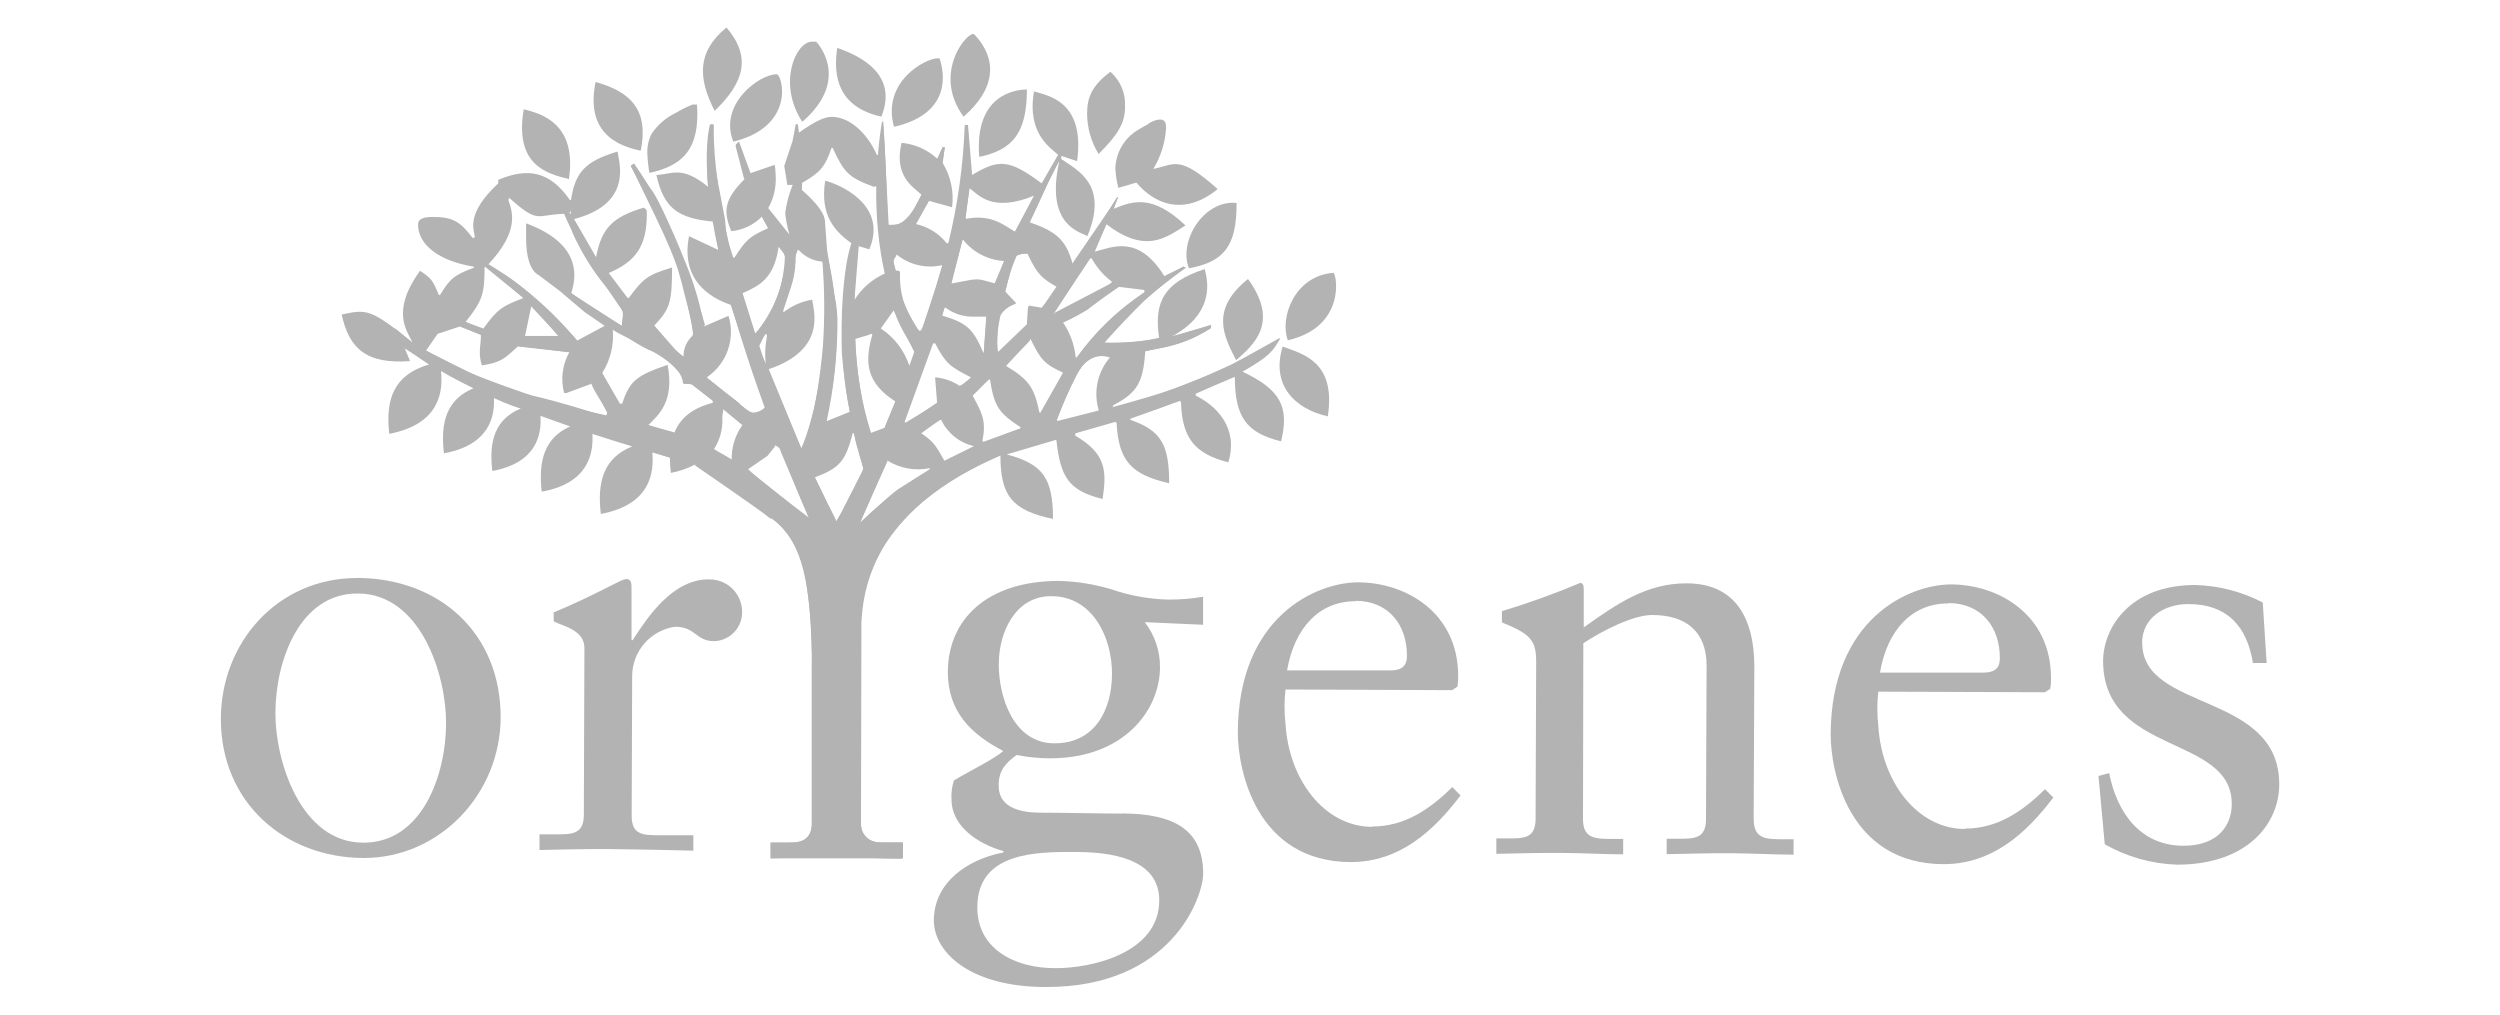
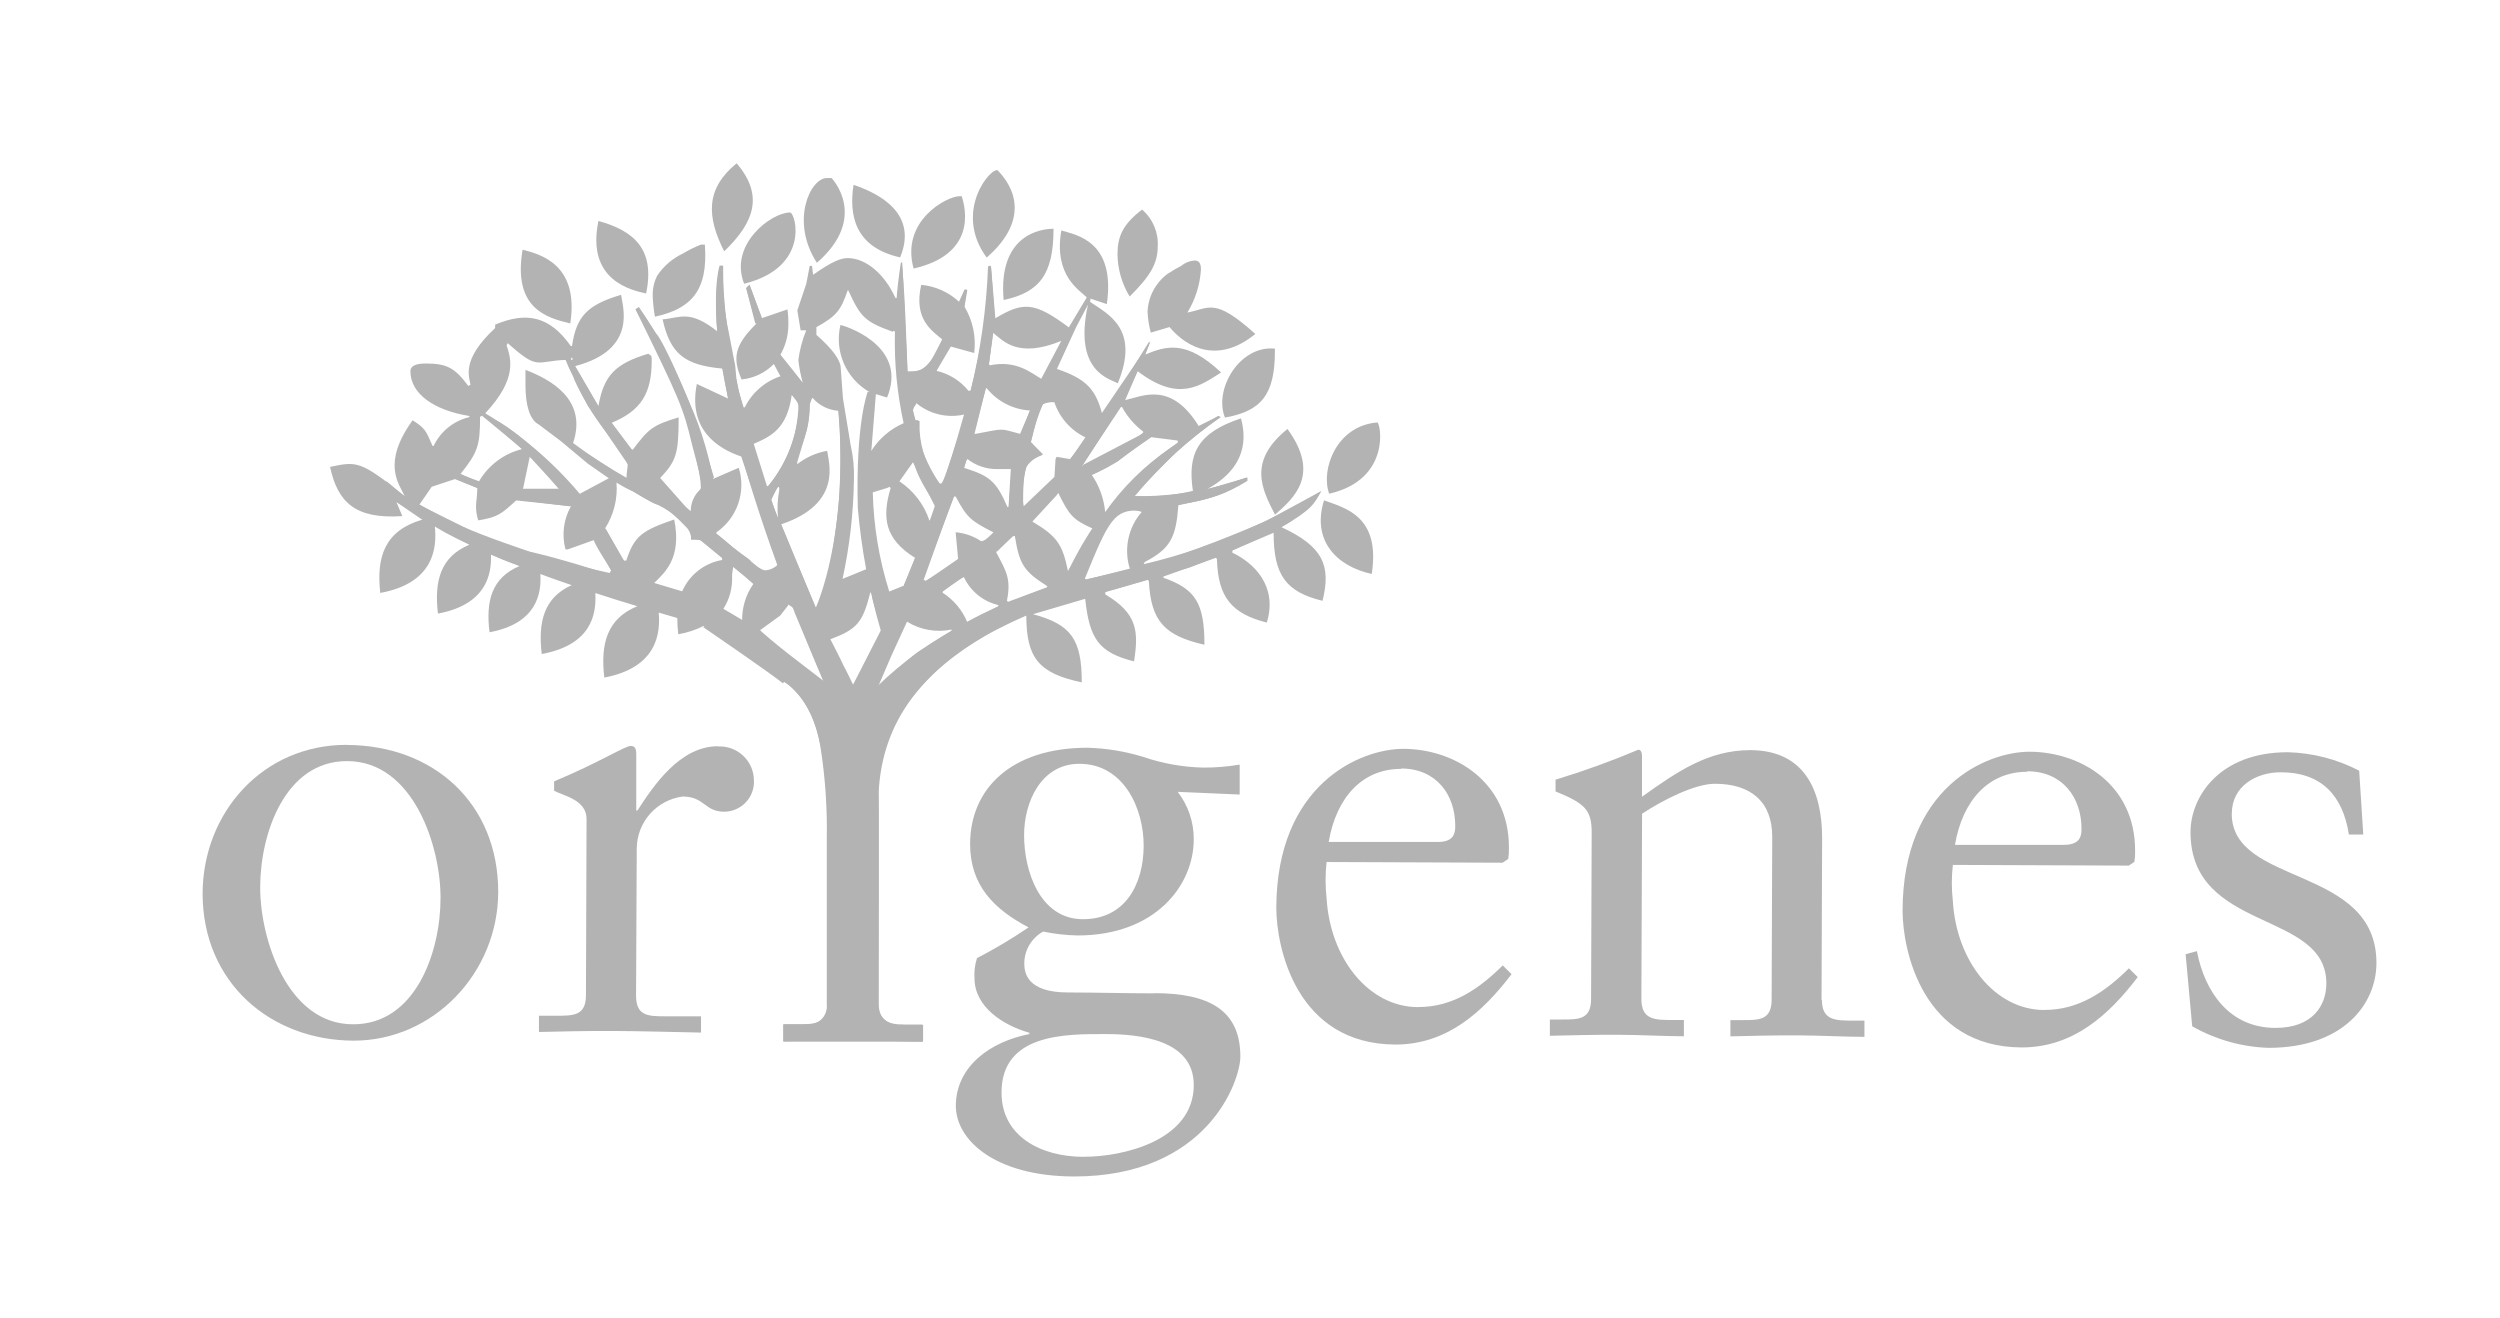
- <svg xmlns="http://www.w3.org/2000/svg" id="Capa_1" data-name="Capa 1" viewBox="0 0 300 121.75">
+ <svg xmlns="http://www.w3.org/2000/svg" id="Capa_1" data-name="Capa 1" viewBox="0 0 250.49 131.99">
  <defs>
    <style>.cls-1,.cls-2{fill:#b3b3b3;}.cls-1{fill-rule:evenodd;}</style>
  </defs>
-   <path class="cls-1" d="M126.64,116.18c-5,0-9.38-2.39-9.36-7.3,0-6.69,7.21-6.66,11.83-6.64,3.77,0,10,.61,10,5.8,0,6.34-8.14,8.16-12.48,8.14m-6.77-36.55c0-3.77,2-8.11,6.29-8.09,5,0,7.31,5,7.29,9.35s-2.09,8.33-6.93,8.31-6.67-5.44-6.66-9.57m14.8,18c-2.84,0-6.33-.1-9.81-.11-4.7,0-5-2.23-5-3.3,0-1.71.79-2.63,2.15-3.62A21.37,21.37,0,0,0,126,91c8.82,0,13.18-5.72,13.2-10.92a8.73,8.73,0,0,0-1.83-5.42l7,.31V71.61a23.88,23.88,0,0,1-4.13.34,22.64,22.64,0,0,1-6.9-1.24,24,24,0,0,0-6.26-1c-8.76,0-13.32,4.72-13.34,10.92,0,4.69,2.67,7.41,6.65,9.49-1,.92-3.92,2.33-5.92,3.53a6.13,6.13,0,0,0-.29,2.28c0,3.28,3.25,5.36,6.24,6.21v.15c-4.35.84-8.34,3.6-8.36,8.15,0,3.84,4.37,8,13.41,8,15.15.06,18.9-10.82,18.91-13.6,0-5.34-3.6-7.2-9.73-7.23" />
-   <path class="cls-1" d="M43.59,101.12c-7.47,0-10.56-9.73-10.54-15.56,0-6.12,2.83-14.37,9.87-14.34,7.54,0,10.63,9.72,10.61,15.56,0,6.12-2.83,14.37-9.94,14.34m-.74-31.76c-9.52,0-16.31,7.7-16.35,16.88,0,10.11,7.69,16.69,17.15,16.72,9.11,0,16.4-7.69,16.43-16.88,0-10.11-7.34-16.69-17.23-16.73" />
-   <path class="cls-1" d="M85.05,69.52c-4.34,0-7.35,4.53-9.13,7.3h-.14l0-6.4c0-.71-.21-.93-.64-.93-.64,0-3.49,1.84-8.7,4v1.07c1.07.58,3.7,1,3.69,3.22l-.07,20c0,2.35-1.43,2.35-3.43,2.34H64.74V102c2.56-.06,5.54-.13,8.46-.11s6.05.1,10,.19v-1.85l-4,0c-2,0-3.41,0-3.4-2.36l.06-16.73A6,6,0,0,1,81,75.21c2.49,0,2.48,1.72,4.69,1.73a3.46,3.46,0,0,0,3.36-3.62,3.89,3.89,0,0,0-4-3.79" />
-   <path class="cls-1" d="M162.67,72.1c4,0,6.18,2.95,6.16,6.58,0,.85-.23,1.78-2,1.77l-12.38,0c.88-5.13,3.88-8.32,8.22-8.3m2,27.07c-5.69,0-10-5.6-10.41-12.36a18.53,18.53,0,0,1,0-4.12l20,.08.64-.43a7.32,7.32,0,0,0,.08-1.28c0-7.55-6.22-11.21-12-11.23-5,0-14.39,4.08-14.44,18,0,4.56,2.22,15.52,13.53,15.57,5.84,0,9.9-3.66,13.2-8l-1-1c-2.64,2.62-5.71,4.75-9.62,4.73" />
-   <path class="cls-1" d="M210.44,98.34,210.52,80c0-5.56-2.1-10-8.14-10-4.77,0-8.26,2.39-12.33,5.29l0-4.62c0-.57-.21-.72-.42-.72a95.67,95.67,0,0,1-9.4,3.39v1.35c3.34,1.36,4.12,2.08,4.11,4.72l-.07,18.86c0,2.35-1.43,2.35-3.43,2.34h-1.28v1.85c2.56-.06,5.12-.12,7.68-.11s5.05.16,7.54.17v-1.85H193.5c-2,0-3.55,0-3.54-2.37L190,77.19c2.36-1.56,6-3.39,8.26-3.39,4.06,0,6.54,2,6.53,6.08l-.07,18.43c0,2.35-1.43,2.35-3.42,2.34H200v1.85c2.56-.06,5.12-.12,7.69-.11s5,.16,7.54.17v-1.85H214c-2,0-3.56,0-3.55-2.37" />
-   <path class="cls-1" d="M233.81,72.37c4,0,6.18,2.95,6.17,6.57,0,.86-.22,1.78-2,1.77l-12.38,0c.87-5.13,3.87-8.32,8.21-8.3m2,27.07c-5.69,0-10-5.6-10.41-12.36a18,18,0,0,1,0-4.12l20,.07.64-.43a7.12,7.12,0,0,0,.08-1.28c0-7.55-6.22-11.21-12-11.23-5,0-14.39,4.08-14.44,18,0,4.56,2.22,15.53,13.53,15.57,5.84,0,9.9-3.66,13.19-8l-1-1c-2.64,2.62-5.71,4.75-9.62,4.73" />
-   <path class="cls-1" d="M257.05,77.17c0-3.07,2.72-4.7,5.58-4.68,4.55,0,7,2.59,7.72,7.07H272l-.47-7.26a18.65,18.65,0,0,0-8.11-2.1c-7.82,0-11,5.09-11.05,9.07,0,11.46,15.47,8.82,15.44,17.22,0,2.49-1.58,5-5.79,5-5.19,0-8-4-8.92-8.72l-1.28.35.75,8.19a18.73,18.73,0,0,0,8.67,2.45c8.47,0,12.26-4.93,12.27-9.63,0-11.17-16.48-8.68-16.44-17" />
-   <path class="cls-1" d="M116.92,4.13c-.63-.63-5.2,4.54-1.29,9.87,4.06-3.53,3.95-7.08,1.29-9.87" />
-   <path class="cls-1" d="M117.51,18.83c4.06-.87,5.71-2.9,5.72-8.09-1.39,0-6.33.62-5.72,8.09" />
-   <path class="cls-1" d="M135,12.79a5.13,5.13,0,0,0-1.76-4.18c-2.16,1.64-2.79,3-2.79,5.06a9.39,9.39,0,0,0,1.38,4.81c2.41-2.4,3.18-3.79,3.18-5.69" />
-   <path class="cls-1" d="M160,32.74c-4.69.36-6.47,5.43-5.46,8.09,7.1-1.63,5.84-8.09,5.46-8.09" />
-   <path class="cls-1" d="M134.22,22.54l2.15-.63c2,2.41,5.56,4.19,9.75.78-4.68-4.19-5.18-2.92-7.72-2.42a10.61,10.61,0,0,0,1.53-4.93c0-.76-.25-1-.76-1a2.74,2.74,0,0,0-1.52.63c-.76.38-1.27.76-1.52.89a5.61,5.61,0,0,0-2.29,4.3,11.33,11.33,0,0,0,.37,2.41" />
-   <path class="cls-1" d="M148.34,43.22c2.16-1.89,5.2-4.54,1.42-9.74-4.57,3.66-2.93,6.83-1.42,9.74" />
-   <path class="cls-1" d="M112.74,7h-.25c-1.4,0-6.72,2.77-5.21,8.22,7.09-1.63,6-6.7,5.46-8.22" />
-   <path class="cls-1" d="M142.67,32.19c4.18-.75,5.7-2.65,5.72-7.59v-.25c-4-.39-7,4.67-5.72,7.84" />
-   <path class="cls-1" d="M87.18,3.3c-3.56,2.91-3.44,6.07-1.42,10,3.55-3.41,4.44-6.45,1.42-10" />
-   <path class="cls-1" d="M76.89,18.09c1-4.94-1.25-7.09-5.42-8.25-1.41,6.83,3.78,7.86,5.42,8.25" />
-   <path class="cls-1" d="M68.27,21.49c1-6.72-3.39-7.87-5.42-8.38-1.15,6.71,2.77,7.73,5.42,8.38" />
-   <path class="cls-1" d="M153.92,41.59c-1.41,4.55,1.37,7.47,5.42,8.37,1-6.58-3-7.48-5.42-8.37" />
-   <path class="cls-1" d="M97.93,5h-.5c-1.9,0-4.19,4.93-1.16,9.62,6-5.18,1.67-9.62,1.67-9.62" />
-   <path class="cls-1" d="M105.76,14c2-4.93-2.26-7.22-5.29-8.25-.52,3.42.1,7.09,5.29,8.25" />
-   <path class="cls-1" d="M88,17c7.6-1.88,5.85-8.09,5.21-8.09-2.15,0-7,3.66-5.21,8.09" />
-   <path class="cls-1" d="M83.61,12.54h-.5a13.53,13.53,0,0,0-2,1,7.18,7.18,0,0,0-2.92,2.52,4.67,4.67,0,0,0-.51,2.28v.13a17.83,17.83,0,0,0,.25,2.28c4.05-.88,6.08-2.89,5.71-8.22" />
-   <path class="cls-1" d="M149.08,44.59c3.42-1.89,3.68-2.53,4.57-4a68.64,68.64,0,0,1-7.73,4c-3.55,1.64-5.58,2.39-12.42,4.27l.12-.25c2.92-1.52,3.55-2.78,3.82-6.46,4.18-.87,5.06-1.12,7.85-2.76V39l-4.68,1.38c4.68-2.52,4.57-5.94,3.95-8.09-4.95,1.63-6.09,4-5.47,8.21h.13a22.72,22.72,0,0,1-6.71.62c4.31-4.8,5.58-5.94,9.77-9L142,32l-2.28,1.13c-3.15-5.08-6.32-3.43-8.35-2.93l1.4-3.29c4.68,3.56,7.08,1.66,9.49.14-3.91-3.68-6.2-3-8.6-2l.51-1.39h-.13l-5.21,8.47c-.75-3.17-1.88-4.31-5.3-5.46.13-.5.13-.5.38-.76.39-.89,1.15-2.4,2.17-4.68l.89-1.77h.12c-1.66,7.59,2.51,8.36,3.4,8.87,2.55-6.19-1.13-7.85-3.14-9.25V18.7l1.9.64c1-7.22-3.52-7.86-5.17-8.37-.9,5.19,2.14,6.85,2.89,7.61L125,22c-3.92-2.92-5.18-2.92-8.35-1l-.49-6h-.25a62.59,62.59,0,0,1-2.06,14.18h-.25a6.51,6.51,0,0,0-3.67-2.29l1.53-2.79,2.79.77a8.2,8.2,0,0,0-1.13-5.32l.25-1.9h-.25l-.64,1.4a7.32,7.32,0,0,0-4.3-1.91c-.9,3.92,1.25,5.2,2.39,6.21-1.52,3-1.78,3.66-3.93,3.66L106,14.59h-.13l-.39,4h-.25c-1.25-2.79-3.4-4.57-5.43-4.57-.76,0-1.77.38-3.93,1.89l-.12-1h-.26l-.38,2-1,3,.37,2.28h.64a13.34,13.34,0,0,0-.9,3.41,17,17,0,0,0,.5,2.54l-2.53-3.17a7,7,0,0,0,.9-3.29,11.67,11.67,0,0,0-.12-1.9l-2.91,1-1.38-3.8-.39.38,1.13,4.06c-2.54,2.52-2.67,3.92-1.66,6.32a5.94,5.94,0,0,0,3.68-1.76l.75,1.4c-2.28,1-2.66,1.39-4.06,3.54H88l-.63-1.9-.25-1.4L87,26.32l-.75-3.93a27.84,27.84,0,0,1-.62-7.47h-.38A29.84,29.84,0,0,0,84.85,19c0,.88,0,2,.12,3.41-3.16-2.54-4.17-1.53-6.2-1.41.87,3.93,2.52,5.2,6.82,5.59L86.22,30l-3.54-1.66c-1,5.19,2.39,7.35,5,8.24l4.14,12.29a2.16,2.16,0,0,1-1.39.64c-.25,0-.64-.13-1.64-1-.13-.25-.63-.51-1.52-1.14-.5-.39-1.26-1.14-2.4-2v-.13a6.55,6.55,0,0,0,2.55-7.34l-2.91,1.26a37.82,37.82,0,0,0-3.26-9.89,47.36,47.36,0,0,0-5.17-9.64l-.38.25c5,10.27,5.42,11.16,6.42,15.34l.63,2.41A10.34,10.34,0,0,1,83.15,40a.45.45,0,0,1-.13.37,3.31,3.31,0,0,0-1,2.41,16.13,16.13,0,0,1-3.54-3.68c1.91-2,2.16-2.78,2.17-7-2.91.88-3.42,1.26-5.2,3.66h-.13l-2.27-3c3.29-1.39,4.57-3.28,4.57-7.08,0-.5,0-.5-.38-.76-3.79,1.13-5.07,2.52-5.71,5.94l-2.64-4.57c7.22-1.89,5.33-7,5.21-8.1-3.8,1.14-5.07,2.4-5.58,5.81h-.13c-2.39-3.42-5-3.94-8.6-2.42V22c-3.93,3.66-2.92,5.56-2.8,6.45l-.25.13c-1.51-2-2.4-2.54-4.8-2.55-1.14,0-1.77.25-1.78.88,0,2.54,2.65,4.44,6.7,5.09v.13c-2.41.88-2.91,1.38-4.06,3.28h-.13c-.75-1.78-.88-2-2.27-2.92-3.55,4.93-1.54,7.22-.9,8.61C44.43,37,44,37.11,41,37.74c.87,4,2.89,6,8.21,5.59l-.67-1.6,2.78,1.91.18.09c-4.25,1.24-5.26,4.18-4.79,8.33,6.19-1.18,6.45-5.23,6.21-7.54l1.13.65c.88.48,1.82.95,2.79,1.41-3.25,1.35-4,4.08-3.57,7.82,5.45-1,6.13-4.4,6-6.72,1.06.46,2.14.9,3.24,1.33-3.12,1.3-3.86,3.93-3.43,7.51,5.36-1,5.91-4.39,5.78-6.62,1.19.44,2.38.86,3.56,1.27C65.32,52.56,64.6,55.29,65,59c5.62-1,6.22-4.58,6.09-6.93,1.69.55,3.3,1.05,4.77,1.5-3.42,1.39-4.22,4.22-3.76,8.1,6-1.11,6.39-5,6.18-7.38l2.11.61a16.37,16.37,0,0,0,.11,1.85,10.35,10.35,0,0,0,2.9-1c1.8.85,8.52,6,9.57,6.73,2.64,2.26,4.3,5.57,4.44,16.21,0,1.09,0,20,0,20,0,2.43-1.48,2.43-3.54,2.43h-1.4V103c2.33-.06,4.6-.11,6.86-.11h1.13c.39,0,.68,0,.89,0,2.35,0,4.65.16,6.88.16v-1.92H107c-2.07,0-3.69,0-3.68-2.44,0,0,.06-24,.05-24,.39-8.33,5.24-13.73,12-17.7.57-.31,1.38-.77,1.4-.76,1-.54,2.13-1.06,3.28-1.58,0,4.81,1.37,6.59,6.31,7.62,0-4.94-1.25-6.59-5.55-7.74l5.95-1.76c.5,4.56,1.5,6.09,5.55,7.11.52-3.42.4-5.45-3.27-7.6V52l4.82-1.38.13.13c.24,4.56,1.76,6.2,6.31,7.24,0-4.69-1-6.34-4.66-7.61v-.13l5.95-2.14.13.13c.12,4.31,1.63,6.21,5.68,7.24,1.27-4.18-1.5-6.84-3.91-8v-.26l4.69-2c0,4.81,1.38,6.72,5.55,7.74,1-4.05,0-6.2-4.66-8.37M137.33,34.8v.26a32.06,32.06,0,0,0-8.12,7.83h-.13a8.88,8.88,0,0,0-1.51-4.18,27,27,0,0,0,3-1.64c.51-.38,1.77-1.39,3.67-2.65ZM130.76,31H131a8.75,8.75,0,0,0,2.4,2.78v.13a21.08,21.08,0,0,1-6.84,3.78h-.13ZM127,34.53,125,36.93l-1.52-.26-.13.25-.13,2-3.56,3.41c0-4.69.14-5.06,2.29-5.95L120.63,35c1.15-4.43,1-4.56,2.42-4.55h.25c1.14,2.41,1.63,2.92,3.66,4.06m-4.17-5.33v-.76h.26v.51Zm-6.44-6.6c1.14.89,2.77,2.92,7.72.91l-2.28,4.3c-1.14-.63-2.79-2.16-5.82-1.53l-.13-.13Zm-.9,6.33a.12.12,0,0,1,.13-.13,6.75,6.75,0,0,0,4.93,2.54L119.36,34c-2.4-.64-1.64-.64-5.06,0h-.12Zm-2,8A5.39,5.39,0,0,0,116.82,38h1.52l-.26,4.31H118c-1.26-2.92-2-3.55-4.93-4.44l.25-.89Zm-1,11.4-3.67,2.52-.25-.13,3.44-9.49h.25c1.26,2.41,1.77,2.79,4.29,4.07-.5.5-1,1-1.39,1a6.17,6.17,0,0,0-2.91-1ZM107.48,30.8l.13-.25A6.33,6.33,0,0,0,113,31.83l.13.13-2.55,7.72h-.38A10.74,10.74,0,0,1,108,33.59v-1l-.26-.12h-.25a4.77,4.77,0,0,1-.25-1.15.67.67,0,0,1,.25-.51m-.27,6.46h.13c.5,2.15,2.39,4.43,2.39,4.94a3.78,3.78,0,0,1-.51,1.65h-.12a8.54,8.54,0,0,0-3.41-4.44Zm-2.7,14.68a40.47,40.47,0,0,1-1.87-11.28l1.65-.5.25-.13.13.13c-1,3.41-.65,5.82,2.76,8l-1.28,3.16Zm-8.27-30C98.51,20.65,99,20,99.79,17.74h.13c1.38,3,1.89,3.55,5,4.7l.13-.12.12.12a43.11,43.11,0,0,0,1,10.39A8.19,8.19,0,0,0,102.53,36l.52-6.46,1.27.38c2.29-5.44-3.78-7.86-5.3-8.24-.64,4.18,1.13,6.08,3.27,7.6a36.63,36.63,0,0,0-1.17,10.51,40.7,40.7,0,0,0,.86,9.62L99.2,50.54a56.64,56.64,0,0,0,1.29-11.26,15.06,15.06,0,0,0-.37-3.93L99.25,30,99,26.61c0-.89-.88-2.16-2.77-3.81Zm-1.3,12.41a10.88,10.88,0,0,0,.51-3A2.61,2.61,0,0,1,95.71,30h.13a4.25,4.25,0,0,0,2.9,1.4c1,10.51-1.05,18.87-2.58,22.41l-3.91-9.51c7.09-2.38,5.33-7.2,5.21-8.34A7.66,7.66,0,0,0,94,37.49v-.25ZM90.62,40l-1.51-4.82c2-.88,3.8-1.76,4.32-5.56.5.63.76.89.75,1.27A15,15,0,0,1,90.74,40Zm.5,1.52s1-2.4.89-1a10.67,10.67,0,0,0-.14,3c.13.75-.75-2-.75-2M68.37,25.39h.13v.25h-.13ZM61,24l.12-.25c3.54,3.17,3.16,2,6.58,1.91.37,1,.88,1.78,1,2.28a29.74,29.74,0,0,0,3.4,5.71c1.9,2.29,2.65,3.3,2.65,4.07,0,.25-.13.76-.13,1.39a55,55,0,0,1-6.07-3.94c1.66-5.06-2.64-7.35-5.42-8.37v1.77c0,2.28.5,3.92,1.51,4.44l2.52,1.9,3,2.54,2.4,1.65-3.3,1.77A42.38,42.38,0,0,0,58.62,31.7C62.29,27.78,61.54,25.5,61,24M67,40.33h-4l.77-3.67h.13Zm-8.84-8.25.25-.13,4.42,3.81c-2.66,1-3.17,1.39-4.82,3.66l-2.15-.77c2-2.53,2.29-3.29,2.29-6.58M72.75,49.84l-2.28-.51c-9.62-2.56-12.39-3.45-19.34-7.27l1.39-2,2.66-.88,2.53,1c0,.89-.13,1.52-.13,1.9a4.91,4.91,0,0,0,.25,1.77c2.28-.37,2.66-.76,4.31-2.27l5.95.65h.25a6.52,6.52,0,0,0-.64,4.94h.25L71.11,46l1.76,3.55ZM77.81,51c1.14-1.14,3.17-2.78,2.3-7.22-3.67,1.26-4.56,1.89-5.45,4.67h-.26l-2.14-3.68a8.38,8.38,0,0,0,1.28-5.19,14.18,14.18,0,0,0,1.89,1c1.39.77,2.15,1.27,2.53,1.4a5.26,5.26,0,0,1,1.52.77l1.14,1,1,1A1.68,1.68,0,0,1,82,46.07h1l2.53,2v.27c-2.5.64-3.92,1.87-4.59,3.56Zm10,4.2-2.13-1.31a6.3,6.3,0,0,0,1-3.73c0-.34.09-.73.14-1.17l2.27,2A7,7,0,0,0,87.8,55.2M93,59h0c-1.47-1.14-3.23-2.65-3.22-2.7L92.1,54.7,93,53.57v-.13c1.14.51.87,1.1,2.37,4.63,0,0,0,0,0,0,.13.25.26.82,1.77,4.11L93,59m7.37,3.55s-.64-1.37-1.14-2.26h0c-.2-.5-1.47-3-1.47-3,3-1.14,3.68-1.89,4.57-5.31h.13c.37,2,1.13,3.8,1.13,4.31,0,.16-2.51,5-2.57,5.14h0c-.3.48-.61,1-.64,1.07m2.8.26,1.53-3.58h0l1.79-3.9a7,7,0,0,0,5.06.9v.13c-.56.36-3.4,2.14-3.87,2.45h0c-1.53,1.16-4.51,4-4.51,4m13.7-9.23-3.55,1.76c-1-1.77-1.26-2.28-2.78-3.3V52l2-1.52.38-.12a5.78,5.78,0,0,0,3.92,3.17Zm5.58-2.14-4.44,1.63-.13-.13c.51-2.53-.12-3.42-1.25-5.57l1.91-1.77h.25c.5,3.29,1.13,4.06,3.66,5.71Zm2.4-1.89h-.13c-.62-3-1.25-3.93-4-5.59l2.79-3,.13-.25c1.26,2.53,1.64,3,3.91,4.06Zm7-.24-4.94,1.25-.13-.12c2.68-6.58,3.31-8,6.35-7.71l.13.13a6.73,6.73,0,0,0-1.41,6.46" />
-   <path class="cls-2" d="M92.57,62.21s3.17,1.68,4.13,7.33a60.19,60.19,0,0,1,.73,10.56V98.87a2.07,2.07,0,0,1-2.08,2.23H92.48V103l15.88,0v-1.92H105.8a2.25,2.25,0,0,1-2.49-2.44l0-18.95V74.27A19.23,19.23,0,0,1,106,65.53a26.24,26.24,0,0,1,6.61-6.82,39.17,39.17,0,0,1,7.44-4.06s7.74-2.55,9.95-3l8.76-2.54s4.42-1.74,5-2,5.61-2.68,5.61-2.68,3.26-1.85,3.91-3.36l.33-.54L147.38,44s-10.19,4.45-15.47,5.48l-5,1.15-.13-.12a43.09,43.09,0,0,1,2.33-5.31s1.29-3.29,4.14-2.27L139,41.83a16.62,16.62,0,0,0,6.31-2.45V39a35.67,35.67,0,0,1-12.79,2.12s.91-1.14,4.72-5a60.25,60.25,0,0,1,5.05-4L142,32s-4.39,2.87-5.39,3.63A28.77,28.77,0,0,0,129.18,43s-1.7,1.56-4.25,6.75a6.47,6.47,0,0,1-2.45,1.75s-7,2.51-9.12,4a40.65,40.65,0,0,0-10.17,7.27l3.3-7.45s-1.8-1.86-1.9-3c0,0-1.55-3.88-2-11.64a69.88,69.88,0,0,1,.4-11.15l-.81-.38s-1.41,3.5-1.16,13.25a71.72,71.72,0,0,0,2.6,13.9l-3.24,6.35-3.54-7.33a16.14,16.14,0,0,0,2.6-6.56,40.53,40.53,0,0,0-.17-18.2l-.59.7a68.76,68.76,0,0,1,.08,10.13s-.67,9-2.61,12.43c0,0-4.82-11.32-5.14-12.29l.81-1.61a17.23,17.23,0,0,0,3.3-6.4,12.31,12.31,0,0,0,.33-2.85l.27-.75s-1.07-1.51-1.61-2.32-2-2.54-2-2.54l-.75.86,2,3.56a2.13,2.13,0,0,1,.86,2.21,15.55,15.55,0,0,1-3.63,8.39l-1.6-5s-2.56-8.89-2.88-13.36A47.59,47.59,0,0,1,85.63,15l-.43-.05s-1.36,4.36,1,15.08c0,0,1,6.3,5.61,19l1.93,5.28,3.43,8.14S88,54.44,85.64,54.11a22.41,22.41,0,0,1-2.27,1.72s7.84,5.36,9.07,6.39" />
-   <path class="cls-2" d="M48.56,41.8s8.87,5.73,14,7.25c0,0,17.49,5.81,17.81,5.86s-.16-.81.49-3l-3.23-.81s-2.74-1.62-3.49-2.92l-1.88-3.4S71.28,45.95,71,46s2,3.56,2,3.56l-.21.48s-4.95-1.68-9.09-2.61c0,0-5.49-1.85-7.53-2.82l-5-2.49-1.5-.81-2.31-1.95A15.77,15.77,0,0,1,48.56,41.8Z" />
-   <polyline class="cls-2" points="55.14 39.12 57.77 40.2 57.99 39.56 55.68 38.53" />
-   <path class="cls-2" d="M62.13,41.51l6.19.77s.65-1.18,1-1.34c0,0-6.07-6.8-9.73-8.53l-1.24-.75-.11.38,4.57,3.73,4.24,4.54H62.95Z" />
-   <path class="cls-2" d="M68.07,35.54s8,5.84,10.16,6.6c0,0,3.66,1.84,3.71,3.78l1.08.22,2.64,2.05L89,50.94s1.13-1.29,1.51-1.23l-.38-.05L88,47.82l-3.17-2.48L81.95,43,78.46,39a8.85,8.85,0,0,1-3.77.15l-6.13-3.95Z" />
-   <path class="cls-2" d="M68.15,26.44l.65-.16,2.63,4.58s3.65,4.75,3.92,5.07a15.38,15.38,0,0,0-.49,1.61l-4.51-6.63Z" />
-   <path class="cls-2" d="M75.7,19.94s5.63,10,6.64,15.75l.9,4.42L84.6,39s-2.24-7.49-3.37-10c0,0-2.41-5.66-3.16-6.36l-2-3Z" />
-   <polygon class="cls-2" points="88.26 17.47 88.62 17.11 90.03 20.83 89.3 21.51 88.26 17.47" />
-   <path class="cls-2" d="M105.84,14.57a50.09,50.09,0,0,0,.4,18.26l1.25-.36-.32-1.13.41-.89s-.28-1.78,2.23-3.51l1.66-2.82s-.68-.65-.81-.73-1.5,3.51-3.32,3.59l-.81,0S106.2,14.69,105.84,14.57Z" />
-   <polygon class="cls-2" points="113.06 19.67 113.38 17.69 113.1 17.69 112.45 19.15 113.06 19.67" />
-   <path class="cls-2" d="M115.77,15a70.45,70.45,0,0,1-2,14.3s-2.81,10.37-3.34,10.41,0,.2,0,.2a19,19,0,0,1-2.21-4.25l-1,1.57,2.49,5-.57,1.61-1.67,4.32-1.3,3.11a14.45,14.45,0,0,1,2.79-.07s1.5.41,1.57.73l2.39-1.61a10.08,10.08,0,0,1-.52-1.86l-3.72,2.25-.36-.12L112,40.92l1.34-4,2.2-8.23,1-7.79L116.1,15Z" />
-   <path class="cls-2" d="M127,18.62,121.8,28l-2.4,6.09s-1,1.7-1.35,8.32a4.1,4.1,0,0,1-1.54,2.95l-1.33,1s1.49.81,1.49,1.17l2-2s4.41-4,4.9-4.67l-.2-1.78-3.56,3.26s-.48-1.33.25-4.52a3.41,3.41,0,0,1,1.82-1.37L120.61,35A22.68,22.68,0,0,1,122,30.68s1.17-.44,1.29-.2c0,0-.48-2.55.29-3.8L125.73,22l1.34-2.62.33-.69Z" />
-   <path class="cls-2" d="M125,37a7.94,7.94,0,0,1,1.41.61L130.84,31l2-4.28,1.38-3.19" />
-   <path class="cls-2" d="M127.63,38.65a23.61,23.61,0,0,0,2.91-1.53c.36-.36,3.76-2.74,3.76-2.74l-.77-.49-7.08,3.7Z" />
+   <path class="cls-1" d="M108.61,115.91c-4.4,0-8.27-2.11-8.26-6.44,0-5.9,6.36-5.87,10.43-5.86,3.32,0,8.84.54,8.83,5.11,0,5.59-7.18,7.2-11,7.18m-6-32.23c0-3.33,1.72-7.15,5.55-7.14,4.39,0,6.45,4.42,6.43,8.24s-1.84,7.35-6.11,7.33-5.88-4.8-5.87-8.44m13.05,15.87c-2.51,0-5.58-.08-8.65-.09-4.14,0-4.38-2-4.38-2.91a3.65,3.65,0,0,1,1.89-3.19,18.85,18.85,0,0,0,3.45.39c7.78,0,11.63-5,11.64-9.63A7.7,7.7,0,0,0,118,79.34l6.21.27v-3a21.06,21.06,0,0,1-3.64.3,20,20,0,0,1-6.08-1.09,21.14,21.14,0,0,0-5.52-.9c-7.72,0-11.75,4.16-11.77,9.63,0,4.14,2.35,6.53,5.86,8.37A50.29,50.29,0,0,1,97.89,96a5.4,5.4,0,0,0-.25,2c0,2.89,2.86,4.73,5.5,5.48v.13c-3.83.74-7.35,3.17-7.37,7.19,0,3.39,3.86,7.05,11.83,7.08,13.36,0,16.66-9.54,16.68-12,0-4.71-3.18-6.35-8.58-6.37" />
+   <path class="cls-1" d="M35.37,102.63c-6.59,0-9.31-8.58-9.3-13.72,0-5.4,2.5-12.67,8.71-12.65,6.65,0,9.38,8.57,9.36,13.72,0,5.39-2.49,12.67-8.77,12.65m-.65-28c-8.4,0-14.39,6.79-14.42,14.89,0,8.91,6.78,14.72,15.13,14.75,8,0,14.46-6.78,14.49-14.88,0-8.91-6.47-14.72-15.19-14.75" />
+   <path class="cls-1" d="M71.93,74.77c-3.83,0-6.48,4-8.06,6.44h-.12l0-5.65c0-.63-.19-.82-.56-.82-.57,0-3.08,1.63-7.67,3.55v.94c.94.51,3.26.9,3.25,2.84l-.06,17.64c0,2.07-1.26,2.07-3,2.06H54v1.63c2.25-.06,4.89-.11,7.46-.1s5.34.09,8.78.16v-1.63l-3.51,0c-1.76,0-3,0-3-2.08L63.8,85a5.29,5.29,0,0,1,4.6-5.19c2.19,0,2.19,1.51,4.14,1.52a3,3,0,0,0,3-3.19,3.43,3.43,0,0,0-3.57-3.35" />
+   <path class="cls-1" d="M140.38,77c3.51,0,5.45,2.6,5.43,5.8,0,.75-.2,1.57-1.76,1.56l-10.92,0c.77-4.52,3.42-7.33,7.25-7.32m1.72,23.87c-5,0-8.83-4.93-9.18-10.9a16.34,16.34,0,0,1,0-3.64l17.63.07.57-.38a6.46,6.46,0,0,0,.07-1.13c0-6.65-5.49-9.88-10.57-9.9-4.39,0-12.69,3.6-12.74,15.9,0,4,2,13.69,11.93,13.73,5.15,0,8.73-3.23,11.64-7.05l-.88-.88c-2.33,2.31-5,4.19-8.48,4.17" />
+   <path class="cls-1" d="M182.51,100.18l.06-16.2c0-4.9-1.85-8.8-7.18-8.82-4.21,0-7.28,2.11-10.87,4.67V75.76c0-.51-.19-.64-.37-.64a84.37,84.37,0,0,1-8.29,3V79.3c2.94,1.2,3.63,1.83,3.62,4.16l-.06,16.63c0,2.08-1.26,2.07-3,2.06h-1.13v1.63c2.26-.05,4.52-.11,6.78-.1s4.46.14,6.65.15V102.2h-1.13c-1.75,0-3.13,0-3.13-2.09l.07-18.58c2.08-1.37,5.28-3,7.29-3,3.58,0,5.77,1.78,5.75,5.36l-.06,16.26c0,2.08-1.26,2.07-3,2.06h-1.13v1.63c2.26-.06,4.52-.11,6.78-.1s4.45.14,6.65.15v-1.63h-1.13c-1.76,0-3.14,0-3.13-2.09" />
+   <path class="cls-1" d="M203.12,77.28c3.51,0,5.45,2.6,5.44,5.8,0,.75-.2,1.57-1.76,1.57l-10.92,0c.77-4.52,3.42-7.33,7.24-7.32m1.73,23.87c-5,0-8.83-4.94-9.18-10.9a15.83,15.83,0,0,1,0-3.64l17.63.07.56-.38a6.28,6.28,0,0,0,.07-1.13c0-6.66-5.49-9.88-10.57-9.9-4.39,0-12.69,3.6-12.73,15.9,0,4,2,13.69,11.93,13.73,5.15,0,8.73-3.23,11.63-7.05l-.88-.88c-2.33,2.31-5,4.19-8.49,4.17" />
+   <path class="cls-1" d="M223.62,81.51c0-2.71,2.4-4.14,4.92-4.13,4,0,6.2,2.28,6.81,6.24h1.44l-.41-6.4a16.45,16.45,0,0,0-7.15-1.85c-6.9,0-9.74,4.49-9.75,8,0,10.11,13.64,7.78,13.61,15.18,0,2.2-1.39,4.45-5.1,4.44-4.57,0-7.07-3.54-7.87-7.69l-1.13.31.66,7.22a16.52,16.52,0,0,0,7.64,2.16c7.47,0,10.81-4.35,10.82-8.5,0-9.85-14.53-7.65-14.5-15" />
+   <path class="cls-1" d="M100,17.1c-.56-.56-4.59,4-1.14,8.71,3.58-3.12,3.48-6.25,1.14-8.71" />
+   <path class="cls-1" d="M100.56,30.06c3.58-.77,5-2.55,5-7.14-1.23,0-5.58.55-5,7.14" />
+   <path class="cls-1" d="M116,24.73A4.52,4.52,0,0,0,114.43,21c-1.9,1.45-2.46,2.67-2.46,4.46a8.28,8.28,0,0,0,1.22,4.25c2.12-2.11,2.8-3.34,2.81-5" />
+   <path class="cls-1" d="M138,42.33c-4.13.32-5.7,4.78-4.82,7.14,6.26-1.44,5.15-7.13,4.82-7.14" />
+   <path class="cls-1" d="M115.29,33.33l1.89-.56c1.78,2.13,4.91,3.7,8.6.69-4.12-3.69-4.57-2.58-6.81-2.14A9.36,9.36,0,0,0,120.33,27c0-.67-.22-.9-.67-.9a2.42,2.42,0,0,0-1.34.56c-.67.33-1.12.67-1.34.78a5,5,0,0,0-2,3.79,10,10,0,0,0,.33,2.12" />
+   <path class="cls-1" d="M127.75,51.57c1.9-1.67,4.59-4,1.25-8.59-4,3.23-2.58,6-1.25,8.59" />
+   <path class="cls-1" d="M96.35,19.66h-.22c-1.23,0-5.92,2.44-4.59,7.25,6.25-1.44,5.26-5.9,4.82-7.25" />
+   <path class="cls-1" d="M122.74,41.84c3.69-.66,5-2.34,5-6.69v-.22c-3.57-.35-6.15,4.12-5,6.92" />
+   <path class="cls-1" d="M73.81,16.36c-3.14,2.56-3,5.35-1.25,8.82,3.13-3,3.92-5.69,1.25-8.82" />
+   <path class="cls-1" d="M64.74,29.41c.9-4.35-1.11-6.26-4.78-7.27-1.24,6,3.33,6.93,4.78,7.27" />
+   <path class="cls-1" d="M57.14,32.41c.91-5.92-3-6.94-4.78-7.39-1,5.92,2.44,6.82,4.78,7.39" />
+   <path class="cls-1" d="M132.66,50.13c-1.24,4,1.21,6.59,4.78,7.38.91-5.81-2.66-6.6-4.78-7.38" />
+   <path class="cls-1" d="M83.29,17.84h-.44c-1.68,0-3.69,4.35-1,8.49,5.26-4.57,1.47-8.49,1.47-8.49" />
+   <path class="cls-1" d="M90.19,25.79c1.8-4.35-2-6.37-4.67-7.27-.46,3,.09,6.25,4.67,7.27" />
+   <path class="cls-1" d="M74.56,28.43c6.7-1.66,5.15-7.14,4.6-7.14-1.9,0-6.15,3.23-4.6,7.14" />
+   <path class="cls-1" d="M70.66,24.51h-.44a11.93,11.93,0,0,0-1.79.89,6.33,6.33,0,0,0-2.58,2.22,4.12,4.12,0,0,0-.45,2v.11a15.72,15.72,0,0,0,.22,2c3.57-.78,5.37-2.55,5-7.25" />
+   <path class="cls-1" d="M128.4,52.77c3-1.67,3.24-2.23,4-3.57a60.53,60.53,0,0,1-6.81,3.56,58.59,58.59,0,0,1-11,3.77l.11-.22c2.58-1.34,3.13-2.45,3.37-5.69,3.68-.77,4.47-1,6.92-2.44v-.34l-4.13,1.22c4.13-2.22,4-5.24,3.48-7.14-4.36,1.44-5.37,3.56-4.82,7.24h.11a20,20,0,0,1-5.92.54,42.29,42.29,0,0,1,8.61-7.91l-.22-.11-2,1c-2.77-4.48-5.57-3-7.36-2.59l1.24-2.9c4.12,3.14,6.25,1.47,8.37.13-3.45-3.25-5.46-2.69-7.59-1.8l.45-1.23h-.11l-4.6,7.47c-.66-2.79-1.66-3.8-4.68-4.82.12-.45.12-.45.33-.67.34-.78,1-2.12,1.91-4.13l.79-1.56H109c-1.46,6.69,2.22,7.38,3,7.82,2.25-5.46-1-6.93-2.77-8.15v-.34l1.67.56c.91-6.36-3.11-6.93-4.56-7.38-.79,4.58,1.88,6,2.55,6.71l-1.8,3c-3.45-2.57-4.57-2.58-7.36-.91l-.44-5.25h-.22a55.19,55.19,0,0,1-1.82,12.51h-.22a5.74,5.74,0,0,0-3.23-2l1.35-2.46,2.46.68a7.23,7.23,0,0,0-1-4.69L96.87,29h-.22l-.56,1.23a6.45,6.45,0,0,0-3.79-1.69C91.51,32,93.4,33.15,94.4,34c-1.34,2.68-1.57,3.23-3.47,3.23l-.53-10.94h-.11l-.35,3.57h-.22c-1.11-2.46-3-4-4.79-4-.67,0-1.56.33-3.46,1.67l-.11-.89h-.23l-.34,1.78-.9,2.68.33,2h.56a11.76,11.76,0,0,0-.79,3,15,15,0,0,0,.44,2.24l-2.23-2.8a6.21,6.21,0,0,0,.79-2.9A10.29,10.29,0,0,0,78.9,31l-2.57.88-1.22-3.35-.34.33,1,3.58c-2.24,2.22-2.36,3.46-1.47,5.58a5.24,5.24,0,0,0,3.24-1.55l.66,1.23a6.14,6.14,0,0,0-3.58,3.12h-.11L74,39.13l-.22-1.23-.11-1.23L73,33.2a24.55,24.55,0,0,1-.54-6.59H72.1a26.32,26.32,0,0,0-.35,3.58c0,.78,0,1.78.11,3C69.07,31,68.18,31.85,66.39,32c.77,3.47,2.22,4.59,6,4.93l.55,3-3.12-1.46c-.91,4.58,2.11,6.49,4.45,7.27l3.65,10.84a1.9,1.9,0,0,1-1.23.56c-.22,0-.56-.12-1.45-.9-.11-.22-.56-.45-1.34-1-.44-.34-1.11-1-2.12-1.79v-.11a5.77,5.77,0,0,0,2.24-6.47l-2.57,1.11a33.35,33.35,0,0,0-2.88-8.72,41.77,41.77,0,0,0-4.56-8.5l-.34.22c4.44,9.06,4.78,9.84,5.66,13.53l.56,2.12a9.12,9.12,0,0,1,.33,2.13.39.39,0,0,1-.11.33,2.92,2.92,0,0,0-.9,2.12,14.23,14.23,0,0,1-3.12-3.25c1.68-1.78,1.9-2.45,1.91-6.14-2.57.77-3,1.11-4.59,3.23h-.11l-2-2.69c2.91-1.22,4-2.9,4-6.25,0-.44,0-.44-.34-.67-3.35,1-4.47,2.22-5,5.24l-2.33-4c6.37-1.66,4.7-6.13,4.6-7.14-3.35,1-4.47,2.11-4.92,5.13h-.12c-2.11-3-4.45-3.47-7.58-2.14v.34c-3.47,3.22-2.57,4.9-2.47,5.69l-.22.11c-1.33-1.79-2.11-2.24-4.23-2.25-1,0-1.56.22-1.57.77,0,2.24,2.33,3.92,5.91,4.49v.11a5.3,5.3,0,0,0-3.58,2.89h-.11c-.67-1.57-.77-1.79-2-2.57-3.13,4.35-1.35,6.37-.8,7.59-4.46-3.59-4.8-3.47-7.47-2.92.77,3.57,2.55,5.25,7.24,4.93l-.59-1.41,2.45,1.68.16.08c-3.75,1.09-4.64,3.68-4.23,7.35,5.46-1,5.68-4.61,5.47-6.65l1,.58c.77.42,1.6.83,2.46,1.24-2.87,1.19-3.54,3.6-3.15,6.9,4.81-.9,5.4-3.88,5.31-5.93.94.4,1.89.79,2.86,1.17-2.75,1.15-3.4,3.46-3,6.63,4.73-.88,5.22-3.87,5.09-5.84,1,.39,2.1.76,3.14,1.12-2.75,1.23-3.39,3.64-3,6.9,5-.92,5.49-4,5.37-6.11,1.49.49,2.91.93,4.21,1.32-3,1.22-3.72,3.72-3.31,7.15,5.27-1,5.64-4.41,5.45-6.51l1.86.54a14.44,14.44,0,0,0,.1,1.63,9.13,9.13,0,0,0,2.56-.84C72.11,63.4,78,67.9,79,68.59c2.33,2,3.79,4.91,3.92,14.29,0,1,0,17.61,0,17.61,0,2.15-1.31,2.14-3.12,2.14H78.49v1.7c2.05-.05,4.05-.09,6.05-.1h1c.34,0,.6,0,.78,0,2.07,0,4.1.14,6.07.14v-1.7h-1.1c-1.82,0-3.25,0-3.25-2.15,0,0,.05-21.15,0-21.19C88.43,72,92.71,67.21,98.7,63.71c.5-.28,1.22-.68,1.24-.67.92-.47,1.87-.93,2.89-1.39,0,4.24,1.21,5.81,5.56,6.72,0-4.35-1.1-5.81-4.89-6.83L108.73,60c.44,4,1.33,5.37,4.9,6.27.46-3,.35-4.8-2.88-6.71v-.23L115,58.1l.11.12c.21,4,1.55,5.47,5.57,6.38,0-4.14-.88-5.59-4.11-6.71v-.12l5.25-1.88.11.11c.1,3.8,1.44,5.48,5,6.38,1.12-3.68-1.32-6-3.45-7v-.23l4.13-1.77c0,4.24,1.22,5.92,4.9,6.82.9-3.57,0-5.47-4.11-7.38M118,44.14v.23a28.27,28.27,0,0,0-7.16,6.91h-.11a7.83,7.83,0,0,0-1.33-3.69,23.77,23.77,0,0,0,2.68-1.45c.45-.34,1.57-1.22,3.24-2.34Zm-5.8-3.36h.22a7.72,7.72,0,0,0,2.12,2.46v.11a18.59,18.59,0,0,1-6,3.34h-.11Zm-3.35,3.12L107.21,46l-1.34-.23-.11.22-.11,1.79-3.14,3c0-4.13.12-4.46,2-5.25l-1.22-1.23c1-3.9.9-4,2.13-4h.22a6.07,6.07,0,0,0,3.23,3.58m-3.67-4.7v-.67h.23V39Zm-5.68-5.82c1,.79,2.45,2.58,6.81.8l-2,3.79c-1-.56-2.46-1.9-5.14-1.35l-.11-.11ZM98.75,39a.11.11,0,0,1,.11-.11,6,6,0,0,0,4.35,2.24l-1,2.34c-2.12-.56-1.45-.56-4.46,0h-.11Zm-1.81,7a4.76,4.76,0,0,0,3,1h1.34l-.23,3.8h-.11c-1.11-2.57-1.78-3.13-4.34-3.92l.22-.78ZM96,56l-3.24,2.23-.22-.11,3-8.37h.22c1.11,2.13,1.56,2.46,3.78,3.59-.44.44-.89.89-1.23.89a5.44,5.44,0,0,0-2.56-.9ZM91.71,40.62l.11-.22a5.58,5.58,0,0,0,4.8,1.13l.11.12-2.25,6.81h-.34a9.47,9.47,0,0,1-2-5.37v-.89l-.23-.11H91.7a4.21,4.21,0,0,1-.22-1,.59.59,0,0,1,.22-.45m-.24,5.7h.11c.44,1.9,2.11,3.91,2.11,4.36a3.34,3.34,0,0,1-.45,1.45h-.11a7.53,7.53,0,0,0-3-3.92ZM89.1,59.27a35.69,35.69,0,0,1-1.65-9.94l1.45-.44.22-.11.12.11c-.9,3-.57,5.13,2.44,7l-1.12,2.79ZM81.8,32.78c2-1.11,2.45-1.67,3.13-3.68H85c1.22,2.68,1.66,3.13,4.45,4.14l.11-.11.11.11a38,38,0,0,0,.87,9.16,7.23,7.23,0,0,0-3.24,2.78l.46-5.69,1.12.34c2-4.8-3.33-6.93-4.67-7.27a6.11,6.11,0,0,0,2.89,6.71,32.3,32.3,0,0,0-1,9.27A35.89,35.89,0,0,0,86.87,57l-2.45,1a50,50,0,0,0,1.14-9.93,13.28,13.28,0,0,0-.33-3.47l-.77-4.69-.22-3c0-.79-.78-1.9-2.44-3.36ZM80.66,43.72A9.59,9.59,0,0,0,81.1,41a2.3,2.3,0,0,1,.23-1.11h.11A3.75,3.75,0,0,0,84,41.16c.87,9.27-.93,16.64-2.27,19.76l-3.45-8.39c6.26-2.1,4.7-6.35,4.6-7.36a6.75,6.75,0,0,0-3,1.34v-.22Zm-3.81,5-1.33-4.25c1.79-.77,3.35-1.55,3.81-4.9.44.56.67.78.67,1.12a13.18,13.18,0,0,1-3,8Zm.44,1.34s.9-2.12.78-.89a9.41,9.41,0,0,0-.12,2.68c.11.66-.66-1.79-.66-1.79M57.23,35.85h.12v.22h-.12ZM50.76,34.6l.11-.22c3.12,2.79,2.79,1.79,5.8,1.68.33.9.77,1.57.88,2a26.22,26.22,0,0,0,3,5c1.67,2,2.34,2.91,2.34,3.58,0,.22-.11.67-.12,1.23a48.54,48.54,0,0,1-5.35-3.48C58.9,40,55.11,38,52.65,37.06v1.56c0,2,.44,3.46,1.33,3.91l2.23,1.68,2.68,2.24L61,47.92l-2.91,1.56a37.38,37.38,0,0,0-9.47-8.07c3.24-3.46,2.58-5.46,2.14-6.81M56,49H52.4l.68-3.24h.11Zm-7.8-7.28.22-.11L52.3,45A6.91,6.91,0,0,0,48,48.22l-1.9-.68c1.79-2.23,2-2.9,2-5.8M61.09,57.41l-2-.45c-8.48-2.25-10.93-3-17.06-6.41l1.23-1.78L45.59,48l2.23.9c0,.78-.11,1.34-.12,1.67a4.33,4.33,0,0,0,.22,1.57c2-.33,2.34-.67,3.8-2L57,50.7h.22a5.75,5.75,0,0,0-.56,4.35h.22l2.8-1,1.55,3.13Zm4.46,1c1-1,2.8-2.45,2-6.36-3.24,1.11-4,1.66-4.8,4.12h-.23l-1.88-3.25a7.39,7.39,0,0,0,1.13-4.57,12.51,12.51,0,0,0,1.67.9c1.23.68,1.9,1.12,2.23,1.23a4.64,4.64,0,0,1,1.34.68l1,.9.89.9a1.48,1.48,0,0,1,.33,1.12h.89l2.23,1.79v.24a5.36,5.36,0,0,0-4,3.14Zm8.81,3.7L72.48,61a5.56,5.56,0,0,0,.87-3.29c0-.3.08-.64.13-1l2,1.8a6.21,6.21,0,0,0-1.12,3.68M79,65.52h0c-1.29-1-2.85-2.34-2.84-2.38l2-1.45.79-1v-.11c1,.45.76,1,2.09,4.09,0,0,0,0,0,0,.11.22.23.72,1.56,3.62L79,65.52m6.5,3.13s-.57-1.2-1-2h0c-.18-.44-1.3-2.6-1.3-2.6,2.68-1,3.24-1.67,4-4.68h.11c.33,1.79,1,3.35,1,3.8,0,.14-2.21,4.42-2.26,4.53h0c-.27.42-.54.87-.57.95m2.47.23,1.35-3.15h0l1.58-3.44a6.13,6.13,0,0,0,4.46.79v.11c-.49.32-3,1.89-3.41,2.16h0c-1.35,1-4,3.52-4,3.52M100,60.75,96.9,62.3a6.39,6.39,0,0,0-2.45-2.91v-.11l1.79-1.34.34-.11a5.1,5.1,0,0,0,3.46,2.8Zm4.92-1.89L101,60.3l-.11-.11c.45-2.23-.1-3-1.1-4.91l1.68-1.56h.22c.44,2.91,1,3.58,3.23,5Zm2.12-1.67H107c-.55-2.68-1.11-3.47-3.56-4.93l2.46-2.67.12-.22c1.11,2.23,1.44,2.69,3.45,3.58Zm6.14-.21-4.36,1.1-.12-.11c2.37-5.8,2.92-7,5.6-6.8l.11.11A5.94,5.94,0,0,0,113.21,57" />
+   <path class="cls-2" d="M78.56,68.32s2.8,1.48,3.64,6.47a53.08,53.08,0,0,1,.64,9.31v16.55a1.82,1.82,0,0,1-1.83,2H78.49v1.72l14,0v-1.69H90.23A2,2,0,0,1,88,100.51l0-16.71V79a17,17,0,0,1,2.34-7.71,23.14,23.14,0,0,1,5.83-6,34.54,34.54,0,0,1,6.56-3.58s6.82-2.25,8.77-2.62l7.72-2.24s3.9-1.53,4.42-1.77,4.94-2.36,4.94-2.36,2.88-1.63,3.45-3l.29-.48-5.53,3s-9,3.92-13.64,4.83l-4.4,1-.12-.11a38,38,0,0,1,2.06-4.68s1.13-2.9,3.65-2l5-.94a14.66,14.66,0,0,0,5.56-2.16v-.34a31.46,31.46,0,0,1-11.27,1.87s.8-1,4.16-4.37a53.13,53.13,0,0,1,4.46-3.54l-.22-.11s-3.88,2.53-4.76,3.2a25.37,25.37,0,0,0-6.57,6.47s-1.5,1.37-3.74,6a5.7,5.7,0,0,1-2.16,1.54s-6.18,2.22-8,3.54a35.85,35.85,0,0,0-9,6.42l2.91-6.57s-1.59-1.64-1.68-2.64c0,0-1.37-3.42-1.73-10.26a61.62,61.62,0,0,1,.36-9.83l-.71-.33s-1.24,3.08-1,11.68a63.24,63.24,0,0,0,2.3,12.26l-2.86,5.6-3.12-6.47a14.23,14.23,0,0,0,2.29-5.79,35.75,35.75,0,0,0-.15-16.05L84,41a60.64,60.64,0,0,1,.07,8.93s-.59,8-2.3,11c0,0-4.25-10-4.53-10.84l.72-1.42A15.2,15.2,0,0,0,80.85,43a10.85,10.85,0,0,0,.29-2.52l.24-.66s-.95-1.33-1.42-2-1.8-2.24-1.8-2.24l-.66.76,1.75,3.14a1.88,1.88,0,0,1,.76,2,13.71,13.71,0,0,1-3.2,7.4l-1.41-4.42s-2.26-7.84-2.54-11.78a42,42,0,0,1-.41-5.94l-.38,0s-1.2,3.84.92,13.3c0,0,.89,5.56,4.95,16.73l1.7,4.66,3,7.18s-8.1-7-10.19-7.29a19.76,19.76,0,0,1-2,1.51s6.91,4.73,8,5.64" />
+   <path class="cls-2" d="M39.76,50.31s7.82,5.05,12.38,6.39c0,0,15.42,5.12,15.71,5.17s-.14-.71.43-2.61l-2.85-.72A11.35,11.35,0,0,1,62.35,56l-1.66-3s-.9,1-1.19,1,1.75,3.14,1.75,3.14l-.19.43s-4.37-1.48-8-2.3c0,0-4.84-1.63-6.64-2.49L42,50.6l-1.33-.71-2-1.72A13.91,13.91,0,0,1,39.76,50.31Z" />
+   <polyline class="cls-2" points="45.55 47.95 47.88 48.91 48.07 48.34 46.03 47.43" />
+   <path class="cls-2" d="M51.72,50.06l5.46.68s.57-1,.91-1.19c0,0-5.35-6-8.58-7.53l-1.09-.67-.1.33,4,3.29,3.74,4H52.44Z" />
+   <path class="cls-2" d="M57,44.8s7,5.15,9,5.82c0,0,3.23,1.62,3.27,3.33l.95.19L72.46,56l3,2.43s1-1.14,1.33-1.09l-.33,0-1.89-1.62-2.8-2.19L69.2,51.34l-3.08-3.48A7.81,7.81,0,0,1,62.8,48l-5.41-3.48Z" />
+   <path class="cls-2" d="M57,36.77l.57-.14,2.32,4s3.22,4.19,3.45,4.47a13.56,13.56,0,0,0-.43,1.42l-4-5.85Z" />
+   <path class="cls-2" d="M63.69,31s5,8.85,5.86,13.89l.8,3.89,1.19-.94s-2-6.61-3-8.8c0,0-2.13-5-2.79-5.61L64,30.85Z" />
+   <polygon class="cls-2" points="74.76 28.86 75.08 28.54 76.32 31.82 75.68 32.43 74.76 28.86" />
+   <path class="cls-2" d="M90.27,26.3a44.18,44.18,0,0,0,.35,16.1l1.11-.32-.28-1,.36-.78s-.25-1.57,2-3.1l1.47-2.49s-.6-.57-.71-.64-1.33,3.1-2.93,3.16l-.71,0S90.59,26.41,90.27,26.3Z" />
+   <polygon class="cls-2" points="96.63 30.8 96.92 29.06 96.67 29.06 96.1 30.34 96.63 30.8" />
+   <path class="cls-2" d="M99,26.68a62.13,62.13,0,0,1-1.78,12.61s-2.48,9.15-2.94,9.18,0,.18,0,.18a16.71,16.71,0,0,1-1.95-3.75l-.86,1.39,2.2,4.42-.5,1.42-1.47,3.81-1.15,2.74A12.74,12.74,0,0,1,93,58.62s1.32.36,1.39.64l2.11-1.42a8.89,8.89,0,0,1-.46-1.64l-3.28,2-.32-.11,3.23-8.54,1.19-3.49,1.94-7.26.87-6.87-.38-5.2Z" />
+   <path class="cls-2" d="M109,29.87l-4.62,8.25-2.11,5.37s-.86,1.5-1.19,7.33a3.62,3.62,0,0,1-1.36,2.6l-1.18.89s1.31.72,1.31,1l1.79-1.74s3.89-3.52,4.32-4.12l-.17-1.57L102.6,50.8s-.42-1.18.22-4a3,3,0,0,1,1.6-1.21l-1.14-1.29a20,20,0,0,1,1.22-3.81s1-.39,1.14-.18c0,0-.42-2.25.26-3.35l1.9-4.13L109,30.55l.29-.61Z" />
+   <path class="cls-2" d="M107.21,46.08a7,7,0,0,1,1.24.54l3.86-5.83L114.07,37l1.22-2.81" />
+   <path class="cls-2" d="M109.48,47.54a20.82,20.82,0,0,0,2.57-1.35c.32-.32,3.32-2.41,3.32-2.41l-.68-.43-6.24,3.26Z" />
</svg>
